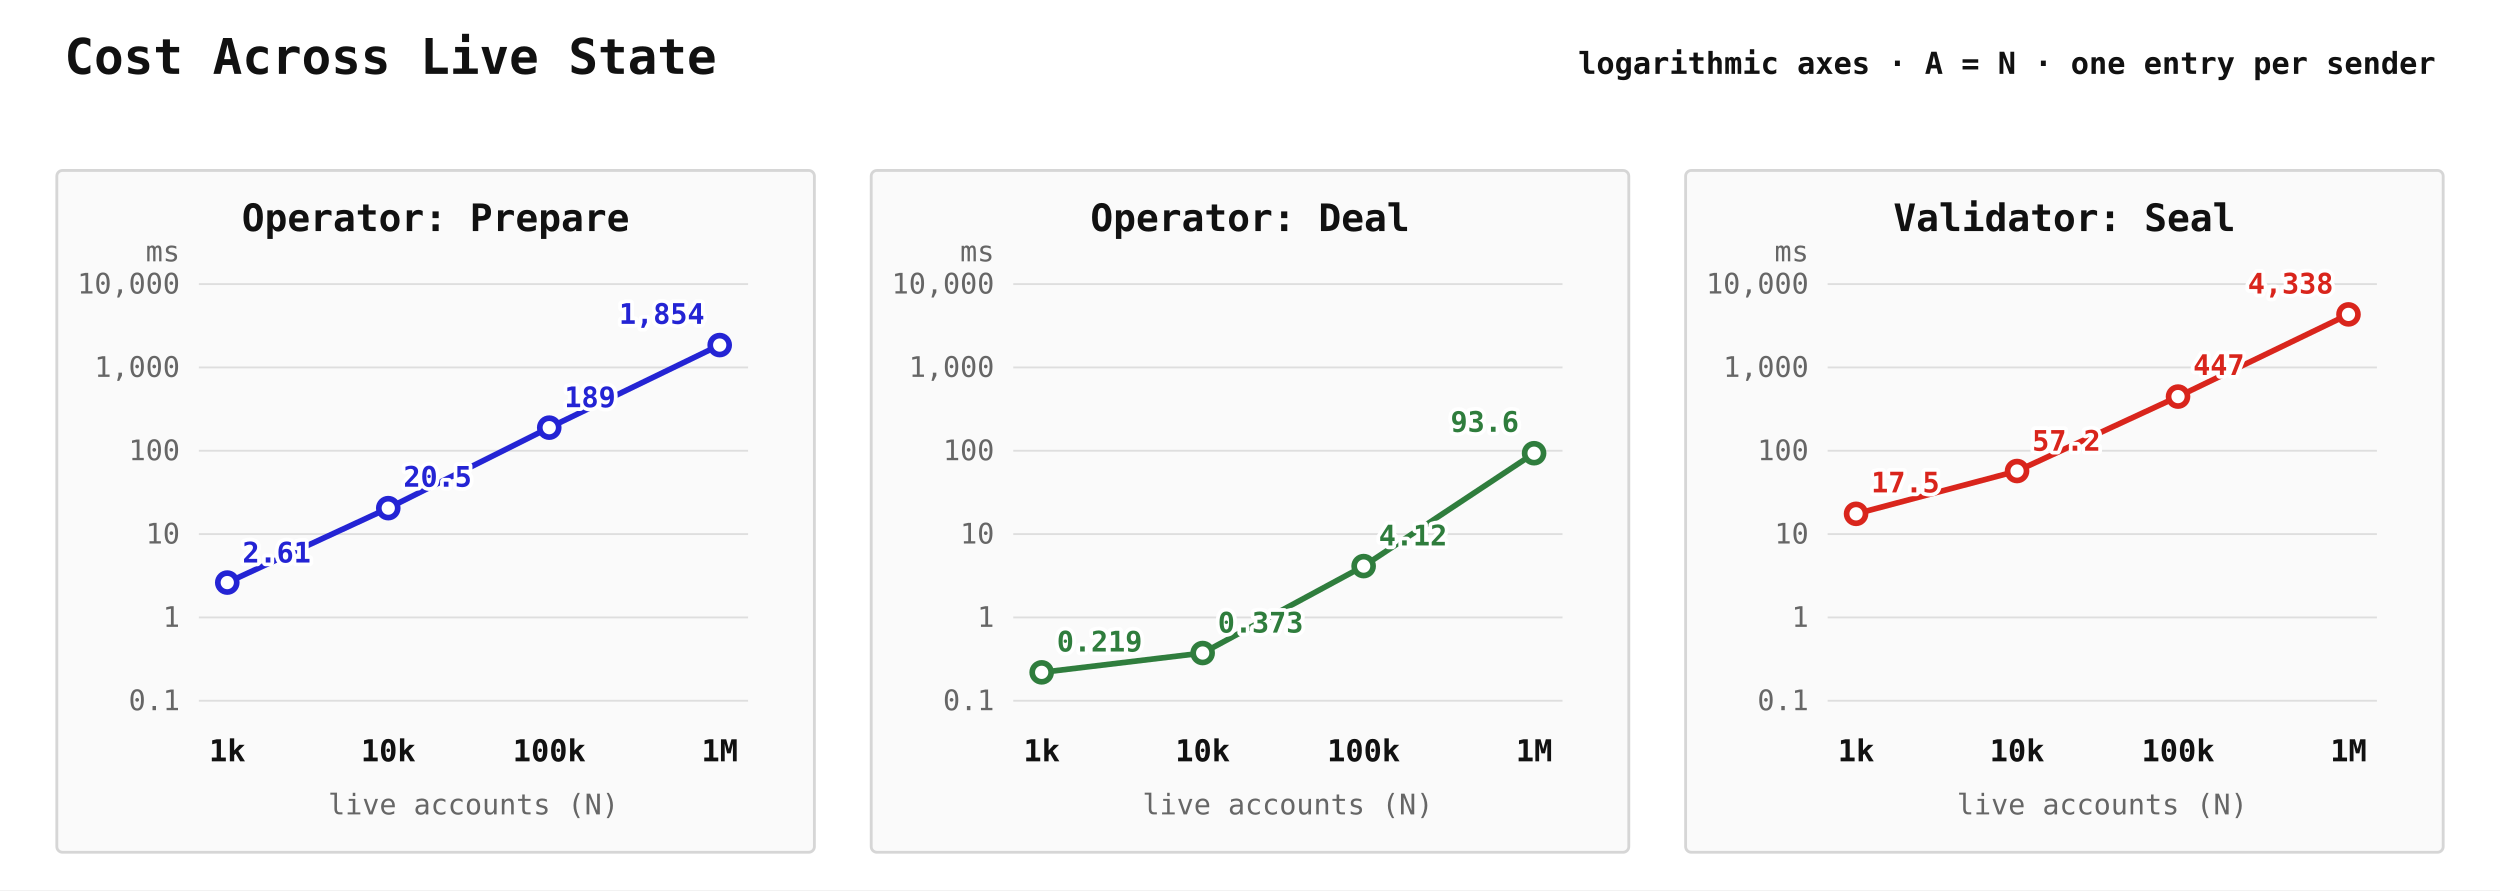
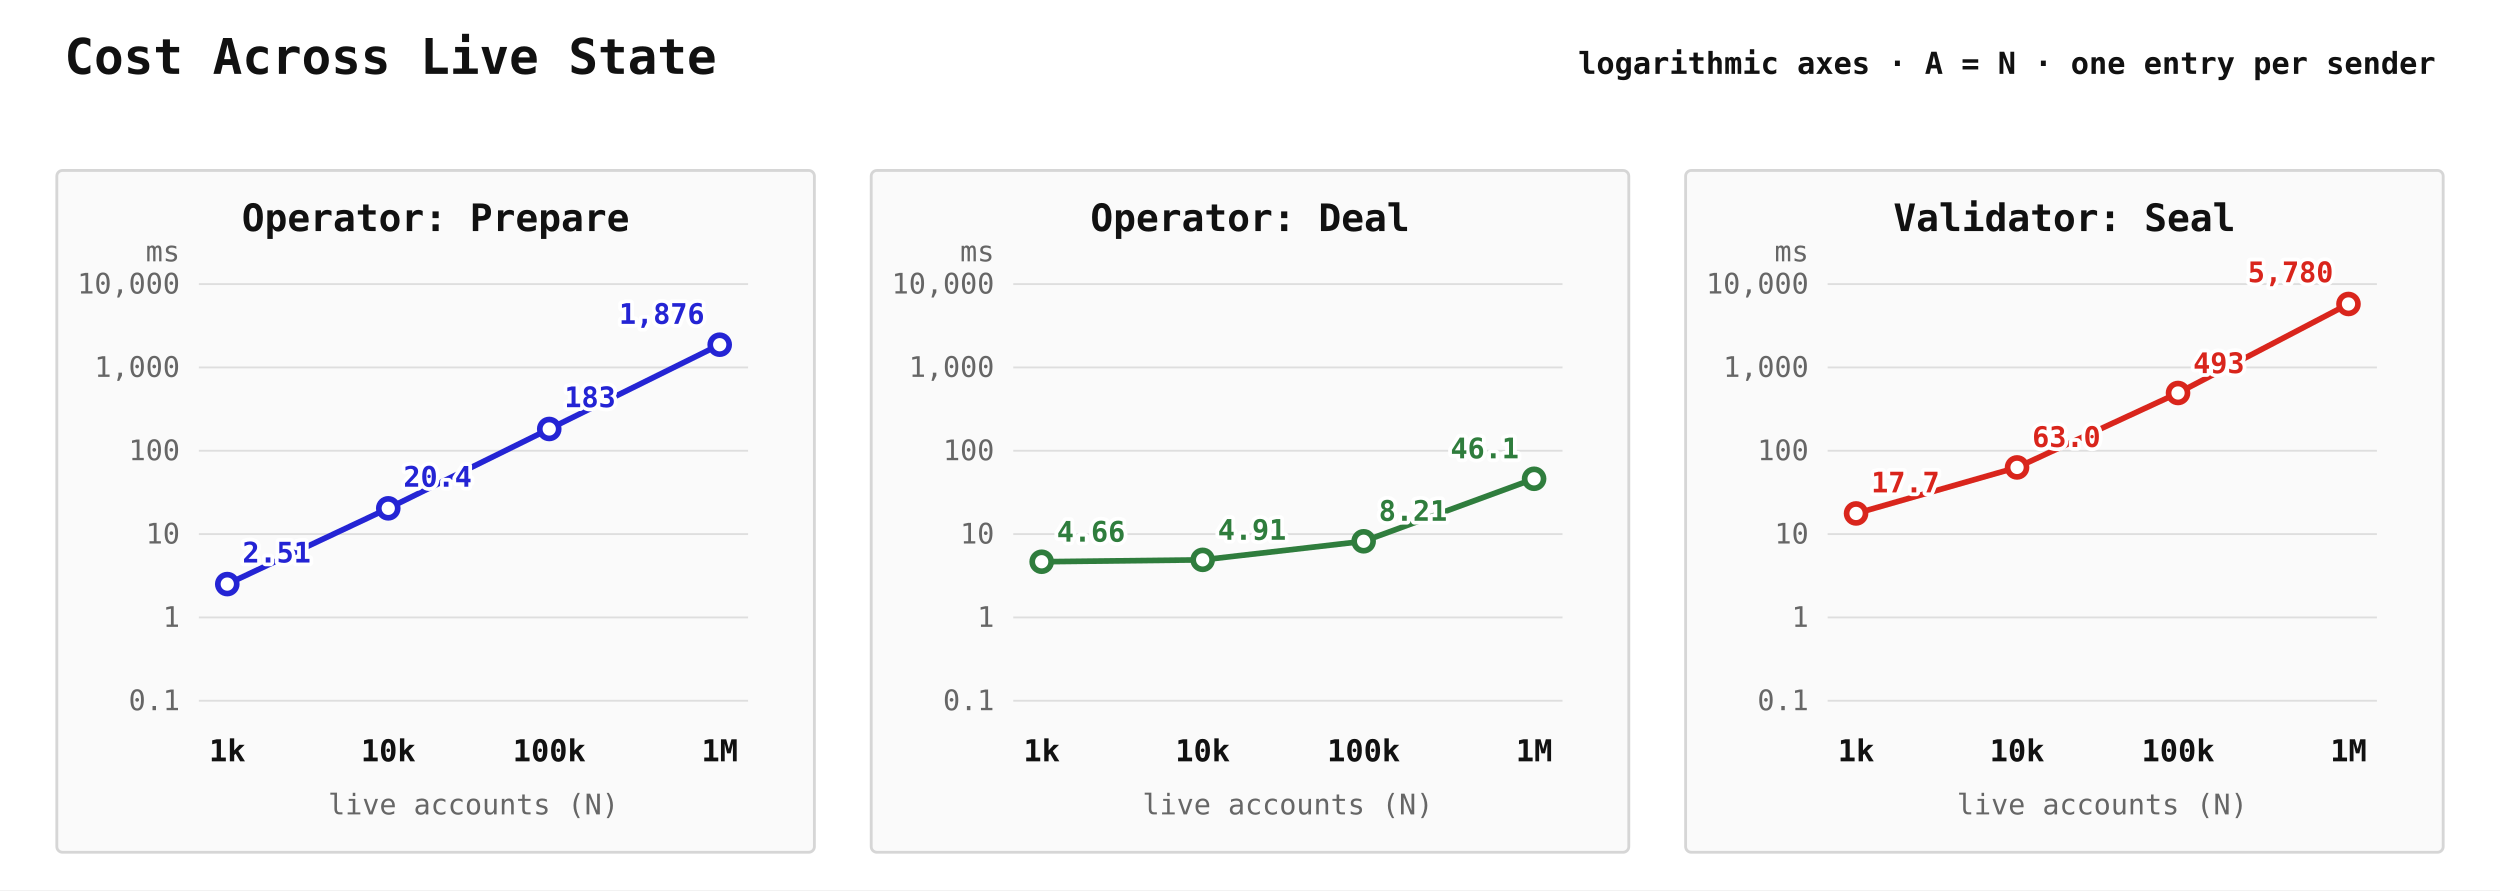
<svg xmlns="http://www.w3.org/2000/svg" viewBox="0 0 1320 470">
  <rect width="1320" height="470" fill="#fff" />
  <style>
    text { font-family: ui-monospace, SFMono-Regular, Menlo, Monaco, Consolas, monospace; }
    .title { font-size: 26px; font-weight: 700; fill: #111; }
    .panel-title { font-size: 20px; font-weight: 700; fill: #111; text-anchor: middle; }
    .axis { font-size: 15px; fill: #666; }
    .axis-strong { font-size: 16px; font-weight: 700; fill: #111; }
    .value { font-size: 15px; font-weight: 700; paint-order: stroke; stroke: #fff; stroke-width: 4px; stroke-linejoin: round; }
    .grid { stroke: #dedede; stroke-width: 1; }
    .frame { fill: #fafafa; stroke: #d6d6d6; stroke-width: 1.5; }
    .prepare { stroke: #2424d4; fill: none; }
    .deal { stroke: #2f7d3d; fill: none; }
    .seal { stroke: #d9251c; fill: none; }
    .prepare-text { fill: #2424d4; }
    .deal-text { fill: #2f7d3d; }
    .seal-text { fill: #d9251c; }
    .series { stroke-width: 3; }
  </style>
  <text class="title" x="34" y="39">Cost Across Live State</text>
  <text class="axis-strong" x="1286" y="39" text-anchor="end">logarithmic axes · A = N · one entry per sender</text>
  <rect class="frame" x="30" y="90" width="400" height="360" rx="3" />
  <text class="panel-title" x="230" y="122">Operator: Prepare</text>
  <text class="axis" x="95" y="138" text-anchor="end">ms</text>
  <line class="grid" x1="105" y1="150" x2="395" y2="150" />
  <line class="grid" x1="105" y1="194" x2="395" y2="194" />
  <line class="grid" x1="105" y1="238" x2="395" y2="238" />
  <line class="grid" x1="105" y1="282" x2="395" y2="282" />
  <line class="grid" x1="105" y1="326" x2="395" y2="326" />
  <line class="grid" x1="105" y1="370" x2="395" y2="370" />
  <text class="axis" x="95" y="155" text-anchor="end">10,000</text>
  <text class="axis" x="95" y="199" text-anchor="end">1,000</text>
  <text class="axis" x="95" y="243" text-anchor="end">100</text>
  <text class="axis" x="95" y="287" text-anchor="end">10</text>
  <text class="axis" x="95" y="331" text-anchor="end">1</text>
  <text class="axis" x="95" y="375" text-anchor="end">0.1</text>
  <text class="axis-strong" x="120" y="402" text-anchor="middle">1k</text>
  <text class="axis-strong" x="205" y="402" text-anchor="middle">10k</text>
  <text class="axis-strong" x="290" y="402" text-anchor="middle">100k</text>
  <text class="axis-strong" x="380" y="402" text-anchor="middle">1M</text>
  <text class="axis" x="250" y="430" text-anchor="middle">live accounts (N)</text>
-   <path class="prepare series" d="M120 307.6 L205 268.3 L290 225.8 L380 182.2" />
-   <circle cx="120" cy="307.6" r="5" fill="#fff" stroke="#2424d4" stroke-width="3" />
-   <circle cx="205" cy="268.3" r="5" fill="#fff" stroke="#2424d4" stroke-width="3" />
-   <circle cx="290" cy="225.8" r="5" fill="#fff" stroke="#2424d4" stroke-width="3" />
-   <circle cx="380" cy="182.2" r="5" fill="#fff" stroke="#2424d4" stroke-width="3" />
-   <text class="value prepare-text" x="128" y="297">2.61</text>
-   <text class="value prepare-text" x="213" y="257">20.5</text>
-   <text class="value prepare-text" x="298" y="215">189</text>
-   <text class="value prepare-text" x="372" y="171" text-anchor="end">1,854</text>
+   <path class="prepare series" d="M120 308.4 L205 268.4 L290 226.5 L380 182.0" />
+   <circle cx="120" cy="308.4" r="5" fill="#fff" stroke="#2424d4" stroke-width="3" />
+   <circle cx="205" cy="268.4" r="5" fill="#fff" stroke="#2424d4" stroke-width="3" />
+   <circle cx="290" cy="226.5" r="5" fill="#fff" stroke="#2424d4" stroke-width="3" />
+   <circle cx="380" cy="182.0" r="5" fill="#fff" stroke="#2424d4" stroke-width="3" />
+   <text class="value prepare-text" x="128" y="297">2.51</text>
+   <text class="value prepare-text" x="213" y="257">20.4</text>
+   <text class="value prepare-text" x="298" y="215">183</text>
+   <text class="value prepare-text" x="372" y="171" text-anchor="end">1,876</text>
  <rect class="frame" x="460" y="90" width="400" height="360" rx="3" />
  <text class="panel-title" x="660" y="122">Operator: Deal</text>
  <text class="axis" x="525" y="138" text-anchor="end">ms</text>
  <line class="grid" x1="535" y1="150" x2="825" y2="150" />
  <line class="grid" x1="535" y1="194" x2="825" y2="194" />
  <line class="grid" x1="535" y1="238" x2="825" y2="238" />
  <line class="grid" x1="535" y1="282" x2="825" y2="282" />
  <line class="grid" x1="535" y1="326" x2="825" y2="326" />
  <line class="grid" x1="535" y1="370" x2="825" y2="370" />
  <text class="axis" x="525" y="155" text-anchor="end">10,000</text>
  <text class="axis" x="525" y="199" text-anchor="end">1,000</text>
  <text class="axis" x="525" y="243" text-anchor="end">100</text>
  <text class="axis" x="525" y="287" text-anchor="end">10</text>
  <text class="axis" x="525" y="331" text-anchor="end">1</text>
  <text class="axis" x="525" y="375" text-anchor="end">0.1</text>
  <text class="axis-strong" x="550" y="402" text-anchor="middle">1k</text>
  <text class="axis-strong" x="635" y="402" text-anchor="middle">10k</text>
  <text class="axis-strong" x="720" y="402" text-anchor="middle">100k</text>
  <text class="axis-strong" x="810" y="402" text-anchor="middle">1M</text>
  <text class="axis" x="680" y="430" text-anchor="middle">live accounts (N)</text>
-   <path class="deal series" d="M550 355.0 L635 344.8 L720 298.9 L810 239.3" />
-   <circle cx="550" cy="355.0" r="5" fill="#fff" stroke="#2f7d3d" stroke-width="3" />
-   <circle cx="635" cy="344.8" r="5" fill="#fff" stroke="#2f7d3d" stroke-width="3" />
-   <circle cx="720" cy="298.9" r="5" fill="#fff" stroke="#2f7d3d" stroke-width="3" />
-   <circle cx="810" cy="239.3" r="5" fill="#fff" stroke="#2f7d3d" stroke-width="3" />
-   <text class="value deal-text" x="558" y="344">0.219</text>
-   <text class="value deal-text" x="643" y="334">0.373</text>
-   <text class="value deal-text" x="728" y="288">4.12</text>
-   <text class="value deal-text" x="802" y="228" text-anchor="end">93.6</text>
+   <path class="deal series" d="M550 296.6 L635 295.6 L720 285.8 L810 252.8" />
+   <circle cx="550" cy="296.6" r="5" fill="#fff" stroke="#2f7d3d" stroke-width="3" />
+   <circle cx="635" cy="295.6" r="5" fill="#fff" stroke="#2f7d3d" stroke-width="3" />
+   <circle cx="720" cy="285.8" r="5" fill="#fff" stroke="#2f7d3d" stroke-width="3" />
+   <circle cx="810" cy="252.8" r="5" fill="#fff" stroke="#2f7d3d" stroke-width="3" />
+   <text class="value deal-text" x="558" y="286">4.66</text>
+   <text class="value deal-text" x="643" y="285">4.91</text>
+   <text class="value deal-text" x="728" y="275">8.21</text>
+   <text class="value deal-text" x="802" y="242" text-anchor="end">46.1</text>
  <rect class="frame" x="890" y="90" width="400" height="360" rx="3" />
  <text class="panel-title" x="1090" y="122">Validator: Seal</text>
  <text class="axis" x="955" y="138" text-anchor="end">ms</text>
  <line class="grid" x1="965" y1="150" x2="1255" y2="150" />
  <line class="grid" x1="965" y1="194" x2="1255" y2="194" />
  <line class="grid" x1="965" y1="238" x2="1255" y2="238" />
  <line class="grid" x1="965" y1="282" x2="1255" y2="282" />
  <line class="grid" x1="965" y1="326" x2="1255" y2="326" />
  <line class="grid" x1="965" y1="370" x2="1255" y2="370" />
  <text class="axis" x="955" y="155" text-anchor="end">10,000</text>
  <text class="axis" x="955" y="199" text-anchor="end">1,000</text>
  <text class="axis" x="955" y="243" text-anchor="end">100</text>
  <text class="axis" x="955" y="287" text-anchor="end">10</text>
  <text class="axis" x="955" y="331" text-anchor="end">1</text>
  <text class="axis" x="955" y="375" text-anchor="end">0.1</text>
  <text class="axis-strong" x="980" y="402" text-anchor="middle">1k</text>
  <text class="axis-strong" x="1065" y="402" text-anchor="middle">10k</text>
  <text class="axis-strong" x="1150" y="402" text-anchor="middle">100k</text>
  <text class="axis-strong" x="1240" y="402" text-anchor="middle">1M</text>
  <text class="axis" x="1110" y="430" text-anchor="middle">live accounts (N)</text>
-   <path class="seal series" d="M980 271.3 L1065 248.7 L1150 209.4 L1240 166.0" />
-   <circle cx="980" cy="271.3" r="5" fill="#fff" stroke="#d9251c" stroke-width="3" />
-   <circle cx="1065" cy="248.7" r="5" fill="#fff" stroke="#d9251c" stroke-width="3" />
-   <circle cx="1150" cy="209.4" r="5" fill="#fff" stroke="#d9251c" stroke-width="3" />
-   <circle cx="1240" cy="166.0" r="5" fill="#fff" stroke="#d9251c" stroke-width="3" />
-   <text class="value seal-text" x="988" y="260">17.5</text>
-   <text class="value seal-text" x="1073" y="238">57.2</text>
-   <text class="value seal-text" x="1158" y="198">447</text>
-   <text class="value seal-text" x="1232" y="155" text-anchor="end">4,338</text>
+   <path class="seal series" d="M980 271.1 L1065 246.8 L1150 207.5 L1240 160.5" />
+   <circle cx="980" cy="271.1" r="5" fill="#fff" stroke="#d9251c" stroke-width="3" />
+   <circle cx="1065" cy="246.8" r="5" fill="#fff" stroke="#d9251c" stroke-width="3" />
+   <circle cx="1150" cy="207.5" r="5" fill="#fff" stroke="#d9251c" stroke-width="3" />
+   <circle cx="1240" cy="160.5" r="5" fill="#fff" stroke="#d9251c" stroke-width="3" />
+   <text class="value seal-text" x="988" y="260">17.7</text>
+   <text class="value seal-text" x="1073" y="236">63.0</text>
+   <text class="value seal-text" x="1158" y="197">493</text>
+   <text class="value seal-text" x="1232" y="149" text-anchor="end">5,780</text>
</svg>
